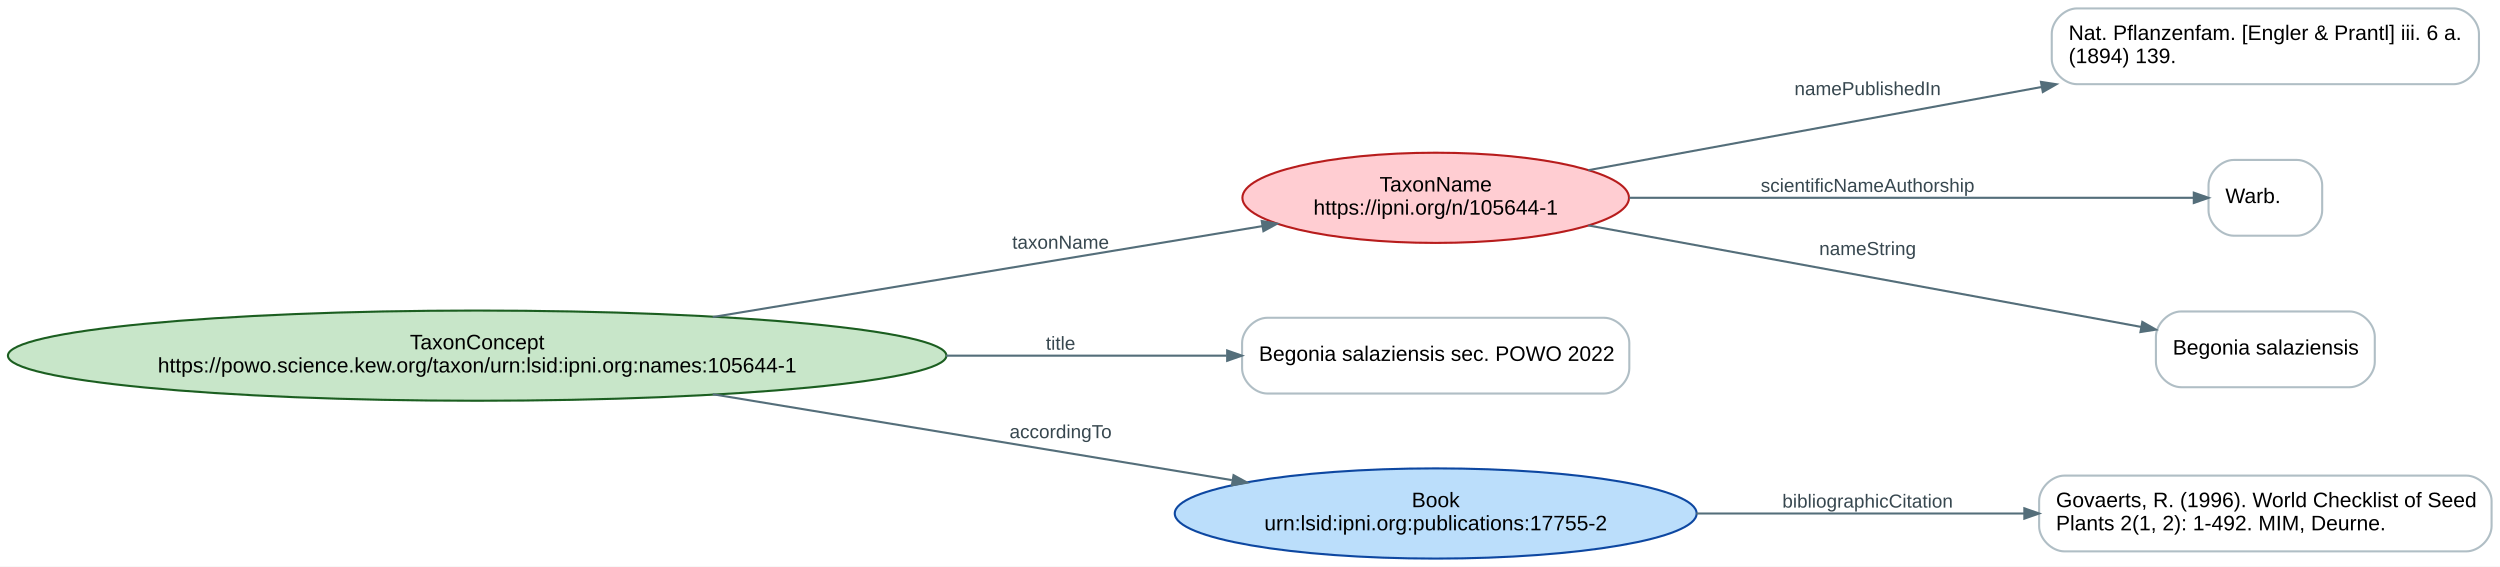
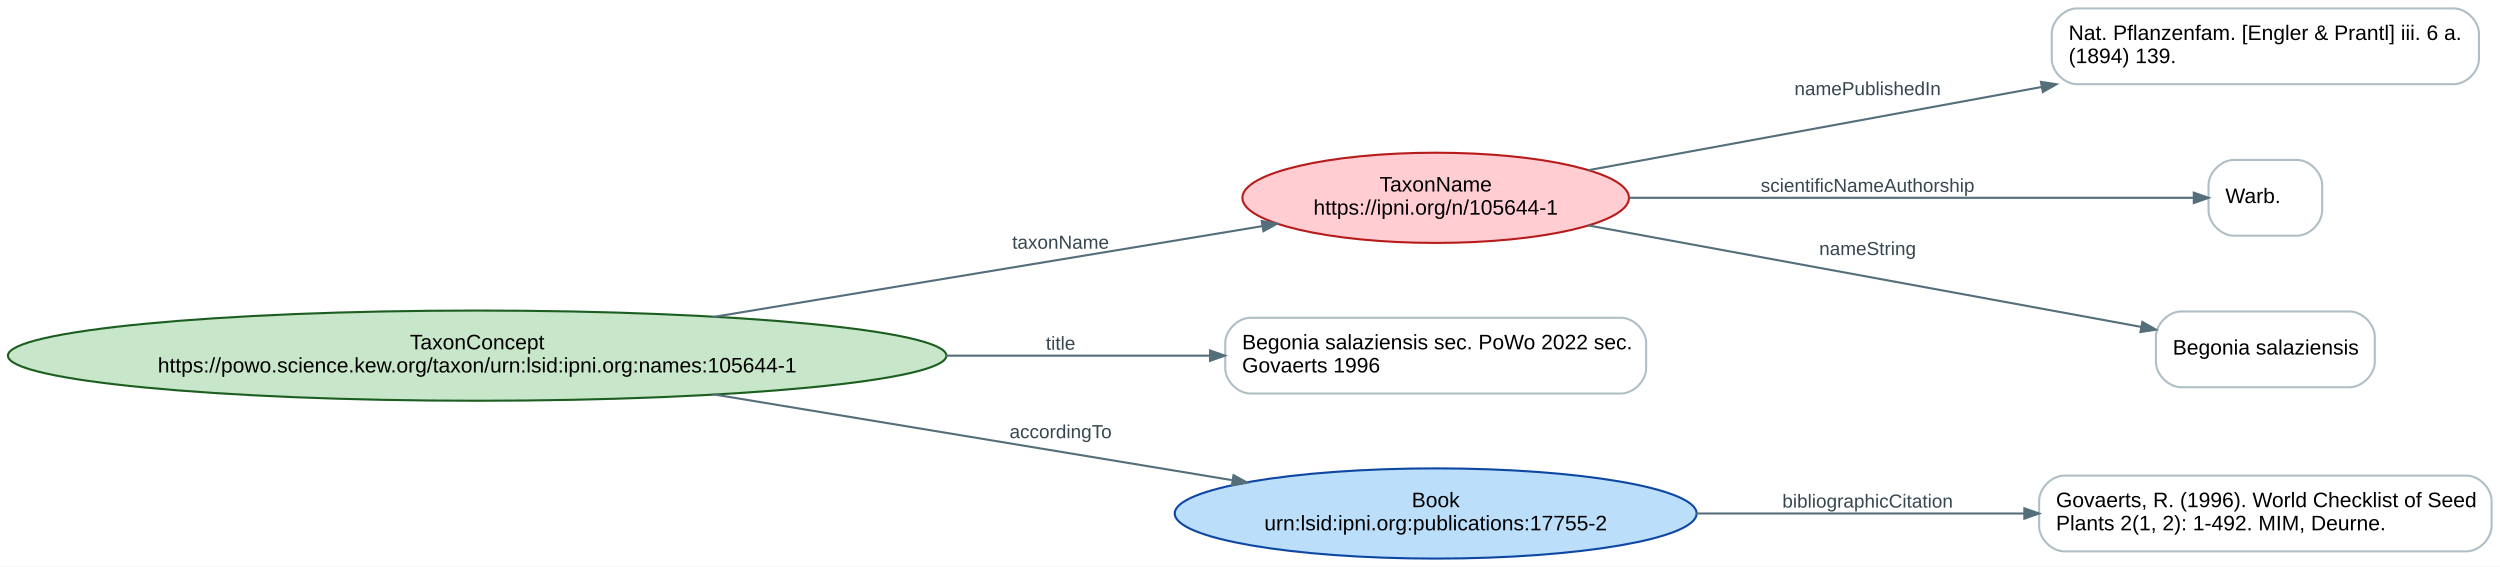
<svg xmlns="http://www.w3.org/2000/svg" width="100%" height="100%" viewBox="0.00 0.00 1187.96 269.21">
  <g id="graph0" class="graph" transform="scale(1 1) rotate(0) translate(4 265.21)">
    <polygon fill="white" stroke="transparent" points="-4,4 -4,-265.21 1183.96,-265.21 1183.96,4 -4,4" />
    <g id="node1" class="node">
      <ellipse fill="#ffcdd2" stroke="#b71c1c" cx="678.22" cy="-171.21" rx="91.85" ry="21.43" />
      <text text-anchor="middle" x="678.22" y="-174.21" font-family="Arial,Helvetica" font-size="10.00">TaxonName</text>
      <text text-anchor="middle" x="678.22" y="-163.21" font-family="Arial,Helvetica" font-size="10.00">https://ipni.org/n/105644-1</text>
    </g>
    <g id="node2" class="node">
      <path fill="#ffffff" stroke="#b0bec5" d="M1161.96,-261.21C1161.96,-261.21 982.96,-261.21 982.96,-261.21 976.96,-261.21 970.96,-255.21 970.96,-249.21 970.96,-249.21 970.96,-237.21 970.96,-237.21 970.96,-231.21 976.96,-225.21 982.96,-225.21 982.96,-225.21 1161.96,-225.21 1161.96,-225.21 1167.96,-225.21 1173.96,-231.21 1173.96,-237.21 1173.96,-237.21 1173.96,-249.21 1173.96,-249.21 1173.96,-255.21 1167.96,-261.21 1161.96,-261.21" />
      <text text-anchor="start" x="978.96" y="-246.21" font-family="Arial,Helvetica" font-size="10.00">Nat. Pflanzenfam. [Engler &amp; Prantl] iii. 6 a.</text>
      <text text-anchor="start" x="978.96" y="-235.21" font-family="Arial,Helvetica" font-size="10.00">(1894) 139.</text>
    </g>
    <g id="edge1" class="edge">
      <path fill="none" stroke="#546e7a" d="M750.71,-184.34C810.95,-195.39 897.99,-211.37 966.2,-223.89" />
      <polygon fill="#546e7a" stroke="#546e7a" points="965.83,-226.31 973.16,-225.17 966.72,-221.49 965.83,-226.31" />
      <text text-anchor="middle" x="883.46" y="-220.01" font-family="Arial,Helvetica" font-size="9.00" fill="#37474f">namePublishedIn</text>
    </g>
    <g id="node3" class="node">
      <path fill="#ffffff" stroke="#b0bec5" d="M1087.46,-189.21C1087.46,-189.21 1057.46,-189.21 1057.46,-189.21 1051.46,-189.21 1045.46,-183.21 1045.46,-177.21 1045.46,-177.21 1045.46,-165.21 1045.46,-165.21 1045.46,-159.21 1051.46,-153.21 1057.46,-153.21 1057.46,-153.21 1087.46,-153.21 1087.46,-153.21 1093.46,-153.21 1099.46,-159.21 1099.46,-165.21 1099.46,-165.21 1099.46,-177.21 1099.46,-177.21 1099.46,-183.21 1093.46,-189.21 1087.46,-189.21" />
      <text text-anchor="start" x="1053.46" y="-168.71" font-family="Arial,Helvetica" font-size="10.00">Warb.</text>
    </g>
    <g id="edge2" class="edge">
      <path fill="none" stroke="#546e7a" d="M770.2,-171.21C855.92,-171.21 979.71,-171.21 1038.31,-171.21" />
      <polygon fill="#546e7a" stroke="#546e7a" points="1038.46,-173.66 1045.46,-171.21 1038.46,-168.76 1038.46,-173.66" />
      <text text-anchor="middle" x="883.46" y="-174.01" font-family="Arial,Helvetica" font-size="9.00" fill="#37474f">scientificNameAuthorship</text>
    </g>
    <g id="node4" class="node">
      <path fill="#ffffff" stroke="#b0bec5" d="M1112.46,-117.21C1112.46,-117.21 1032.46,-117.21 1032.46,-117.21 1026.46,-117.21 1020.46,-111.21 1020.46,-105.21 1020.46,-105.21 1020.46,-93.21 1020.46,-93.21 1020.46,-87.21 1026.46,-81.21 1032.46,-81.21 1032.46,-81.21 1112.46,-81.21 1112.46,-81.21 1118.46,-81.21 1124.46,-87.21 1124.46,-93.21 1124.46,-93.21 1124.46,-105.21 1124.46,-105.21 1124.46,-111.21 1118.46,-117.21 1112.46,-117.21" />
      <text text-anchor="start" x="1028.46" y="-96.71" font-family="Arial,Helvetica" font-size="10.00">Begonia salaziensis</text>
    </g>
    <g id="edge3" class="edge">
      <path fill="none" stroke="#546e7a" d="M750.71,-158.09C826.12,-144.25 943.51,-122.7 1013.41,-109.87" />
      <polygon fill="#546e7a" stroke="#546e7a" points="1014,-112.25 1020.44,-108.58 1013.12,-107.43 1014,-112.25" />
      <text text-anchor="middle" x="883.46" y="-144.01" font-family="Arial,Helvetica" font-size="9.00" fill="#37474f">nameString</text>
    </g>
    <g id="node5" class="node">
      <ellipse fill="#c8e6c9" stroke="#1b5e20" cx="222.74" cy="-96.21" rx="222.98" ry="21.43" />
      <text text-anchor="middle" x="222.74" y="-99.21" font-family="Arial,Helvetica" font-size="10.00">TaxonConcept</text>
      <text text-anchor="middle" x="222.74" y="-88.21" font-family="Arial,Helvetica" font-size="10.00">https://powo.science.kew.org/taxon/urn:lsid:ipni.org:names:105644-1</text>
    </g>
    <g id="edge6" class="edge">
      <path fill="none" stroke="#546e7a" d="M334.67,-114.56C415.45,-127.92 523.03,-145.71 595.92,-157.77" />
      <polygon fill="#546e7a" stroke="#546e7a" points="595.56,-160.19 602.87,-158.92 596.36,-155.36 595.56,-160.19" />
      <text text-anchor="middle" x="499.98" y="-147.01" font-family="Arial,Helvetica" font-size="9.00" fill="#37474f">taxonName</text>
    </g>
    <g id="node6" class="node">
-       <path fill="#ffffff" stroke="#b0bec5" d="M758.22,-114.21C758.22,-114.21 598.22,-114.21 598.22,-114.21 592.22,-114.21 586.22,-108.21 586.22,-102.21 586.22,-102.21 586.22,-90.21 586.22,-90.21 586.22,-84.21 592.22,-78.21 598.22,-78.21 598.22,-78.21 758.22,-78.21 758.22,-78.21 764.22,-78.21 770.22,-84.21 770.22,-90.21 770.22,-90.21 770.22,-102.21 770.22,-102.21 770.22,-108.21 764.22,-114.21 758.22,-114.21" />
-       <text text-anchor="start" x="594.22" y="-93.71" font-family="Arial,Helvetica" font-size="10.00">Begonia salaziensis sec. POWO 2022</text>
+       <path fill="#ffffff" stroke="#b0bec5" d="M766.22,-114.21C766.22,-114.21 590.22,-114.21 590.22,-114.21 584.22,-114.21 578.22,-108.21 578.22,-102.21 578.22,-102.21 578.22,-90.21 578.22,-90.21 578.22,-84.21 584.22,-78.21 590.22,-78.21 590.22,-78.21 766.22,-78.21 766.22,-78.21 772.22,-78.21 778.22,-84.21 778.22,-90.21 778.22,-90.21 778.22,-102.21 778.22,-102.21 778.22,-108.21 772.22,-114.21 766.22,-114.21" />
+       <text text-anchor="start" x="586.22" y="-99.21" font-family="Arial,Helvetica" font-size="10.00">Begonia salaziensis sec. PoWo 2022 sec.</text>
+       <text text-anchor="start" x="586.22" y="-88.21" font-family="Arial,Helvetica" font-size="10.00">Govaerts 1996</text>
    </g>
    <g id="edge4" class="edge">
-       <path fill="none" stroke="#546e7a" d="M445.5,-96.21C492.34,-96.21 539.46,-96.21 578.86,-96.21" />
-       <polygon fill="#546e7a" stroke="#546e7a" points="579.13,-98.66 586.13,-96.21 579.13,-93.76 579.13,-98.66" />
+       <path fill="none" stroke="#546e7a" d="M445.5,-96.21C489.09,-96.21 532.93,-96.21 570.56,-96.21" />
+       <polygon fill="#546e7a" stroke="#546e7a" points="571,-98.66 578,-96.21 571,-93.76 571,-98.66" />
      <text text-anchor="middle" x="499.98" y="-99.01" font-family="Arial,Helvetica" font-size="9.00" fill="#37474f">title</text>
    </g>
    <g id="node7" class="node">
      <ellipse fill="#bbdefb" stroke="#0d47a1" cx="678.22" cy="-21.21" rx="123.99" ry="21.43" />
      <text text-anchor="middle" x="678.22" y="-24.21" font-family="Arial,Helvetica" font-size="10.00">Book</text>
      <text text-anchor="middle" x="678.22" y="-13.21" font-family="Arial,Helvetica" font-size="10.00">urn:lsid:ipni.org:publications:17755-2</text>
    </g>
    <g id="edge5" class="edge">
      <path fill="none" stroke="#546e7a" d="M334.67,-77.87C410.22,-65.37 509.21,-49 581.34,-37.07" />
      <polygon fill="#546e7a" stroke="#546e7a" points="582.16,-39.42 588.67,-35.86 581.36,-34.58 582.16,-39.42" />
      <text text-anchor="middle" x="499.98" y="-57.01" font-family="Arial,Helvetica" font-size="9.00" fill="#37474f">accordingTo</text>
    </g>
    <g id="node8" class="node">
      <path fill="#ffffff" stroke="#b0bec5" d="M1167.96,-39.21C1167.96,-39.21 976.96,-39.21 976.96,-39.21 970.96,-39.21 964.96,-33.21 964.96,-27.21 964.96,-27.21 964.96,-15.21 964.96,-15.21 964.96,-9.21 970.96,-3.21 976.96,-3.21 976.96,-3.21 1167.96,-3.21 1167.96,-3.21 1173.96,-3.21 1179.96,-9.21 1179.96,-15.21 1179.96,-15.21 1179.96,-27.21 1179.96,-27.21 1179.96,-33.21 1173.96,-39.21 1167.96,-39.21" />
      <text text-anchor="start" x="972.96" y="-24.21" font-family="Arial,Helvetica" font-size="10.00">Govaerts, R. (1996). World Checklist of Seed</text>
      <text text-anchor="start" x="972.96" y="-13.21" font-family="Arial,Helvetica" font-size="10.00">Plants 2(1, 2): 1-492. MIM, Deurne.</text>
    </g>
    <g id="edge7" class="edge">
      <path fill="none" stroke="#546e7a" d="M801.98,-21.21C851.78,-21.21 908.96,-21.21 957.79,-21.21" />
      <polygon fill="#546e7a" stroke="#546e7a" points="957.94,-23.66 964.94,-21.21 957.94,-18.76 957.94,-23.66" />
      <text text-anchor="middle" x="883.46" y="-24.01" font-family="Arial,Helvetica" font-size="9.00" fill="#37474f">bibliographicCitation</text>
    </g>
  </g>
</svg>
